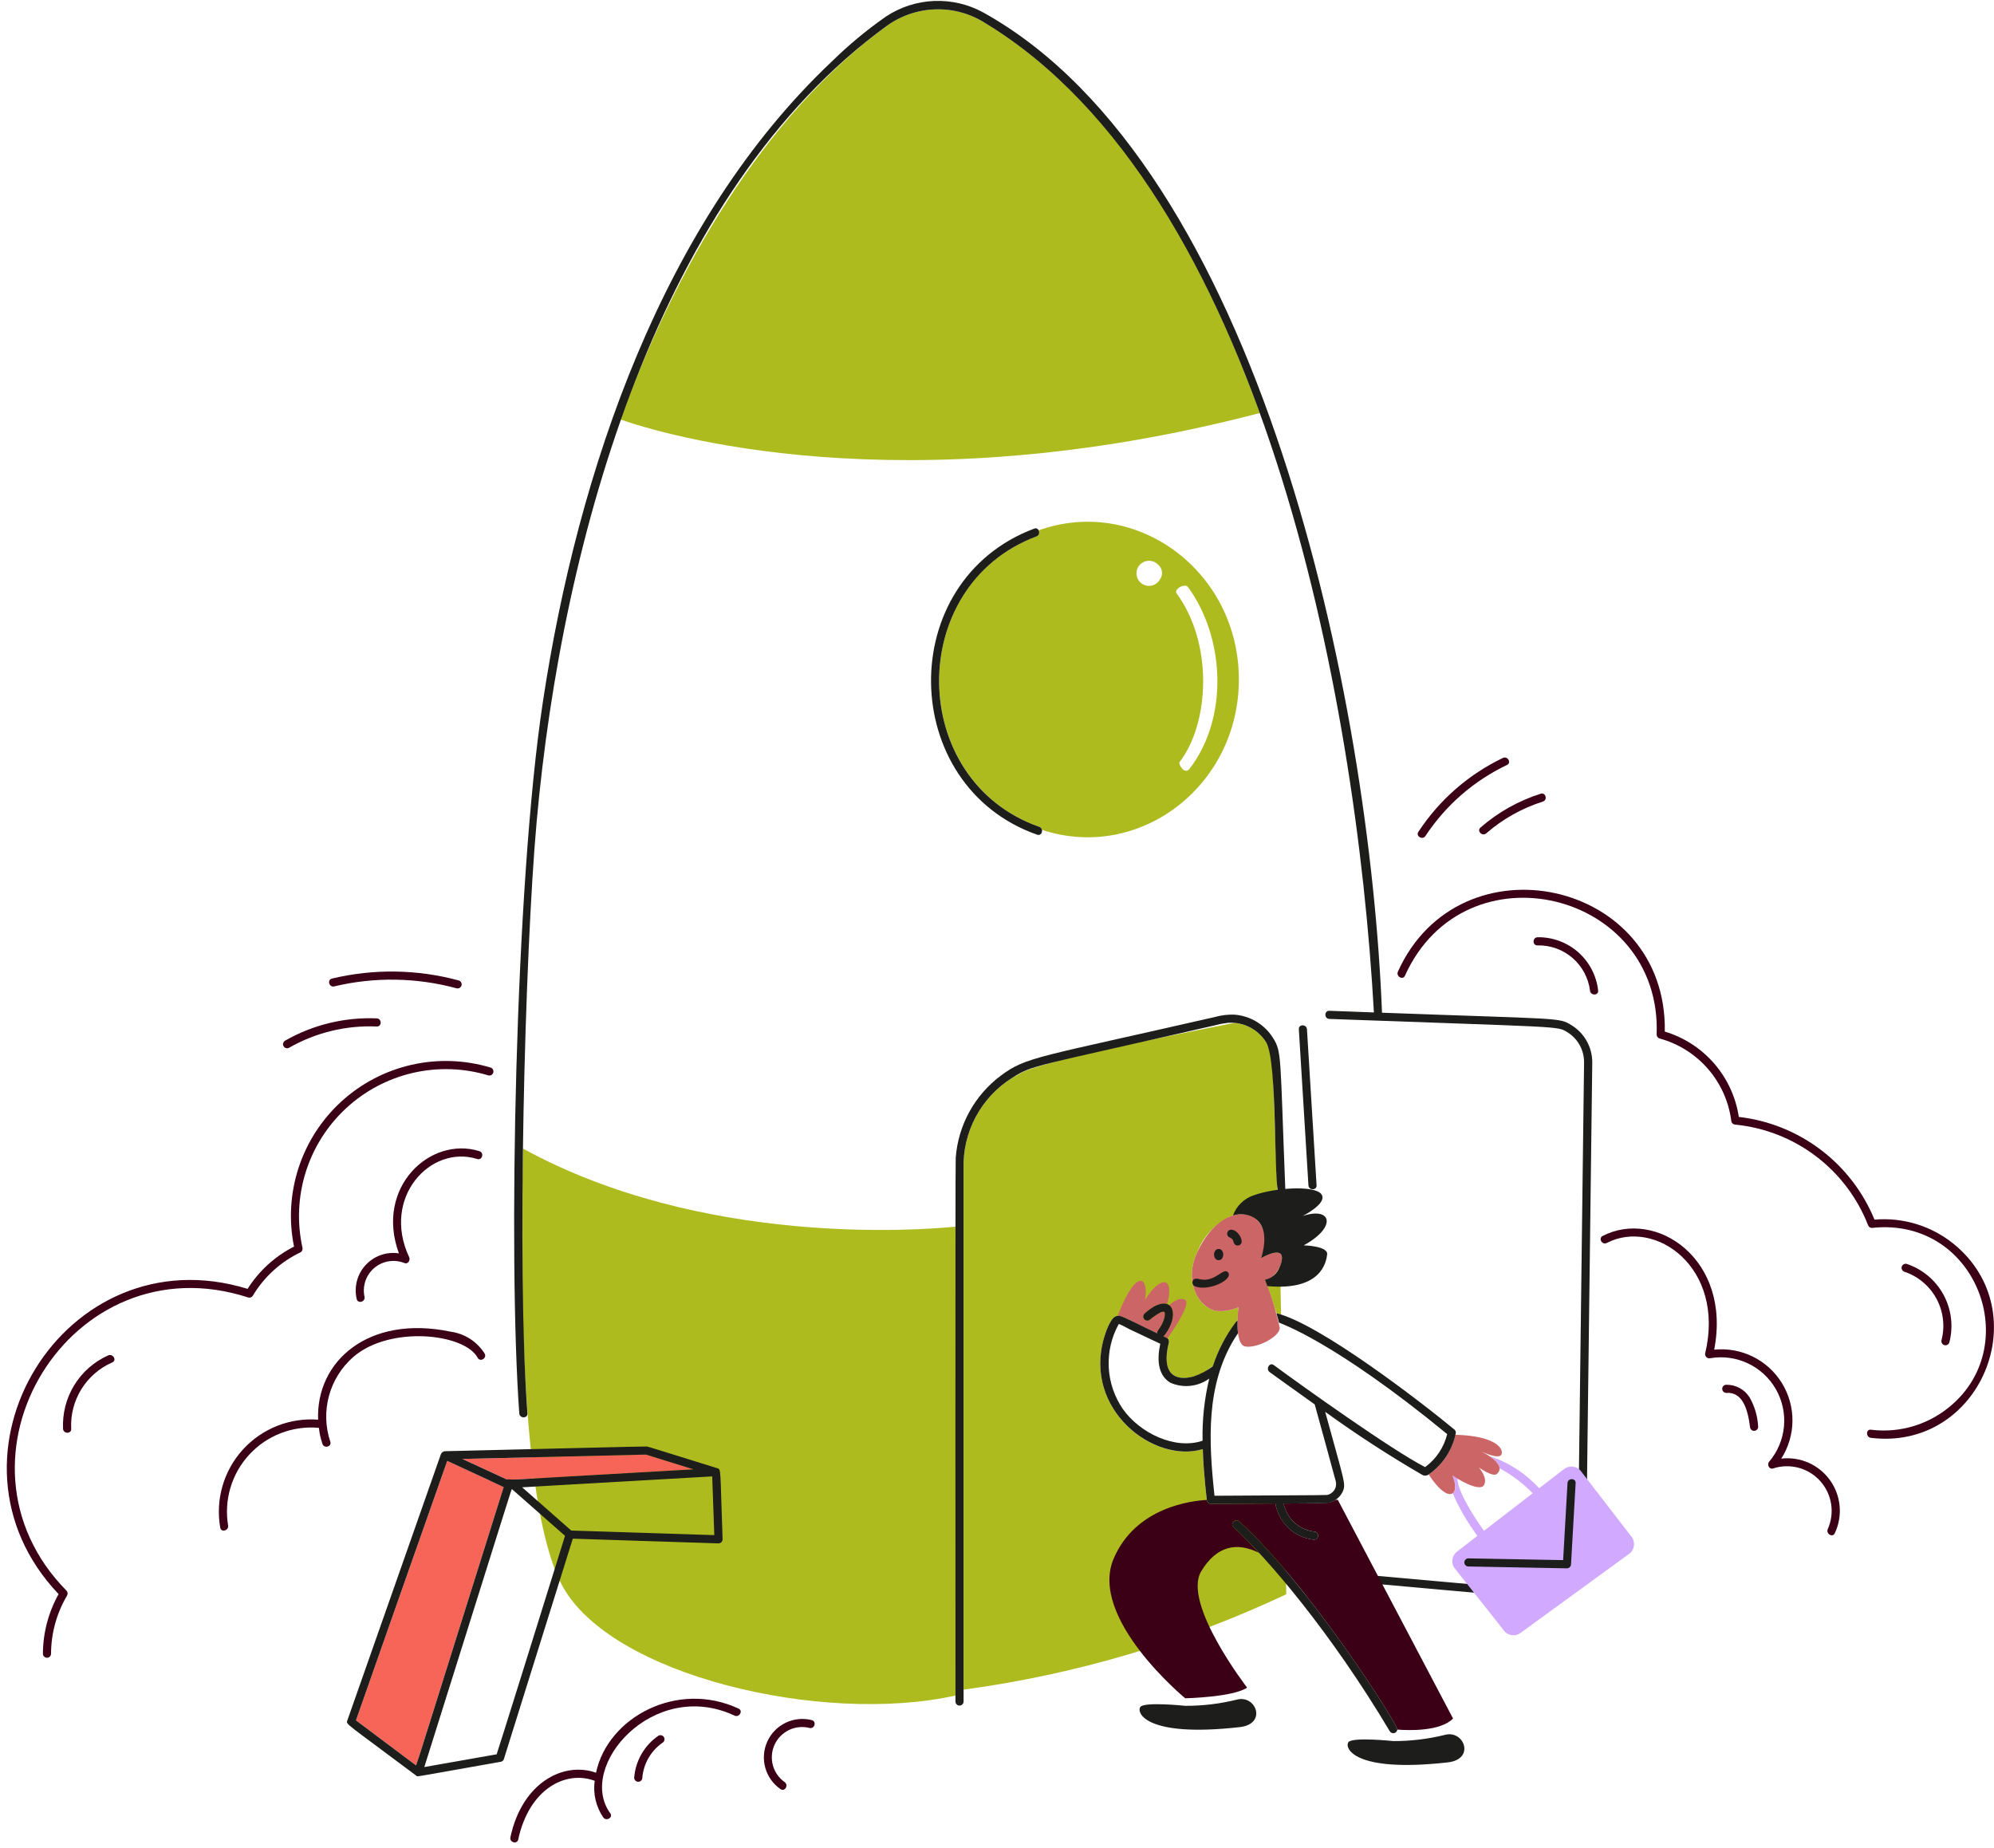
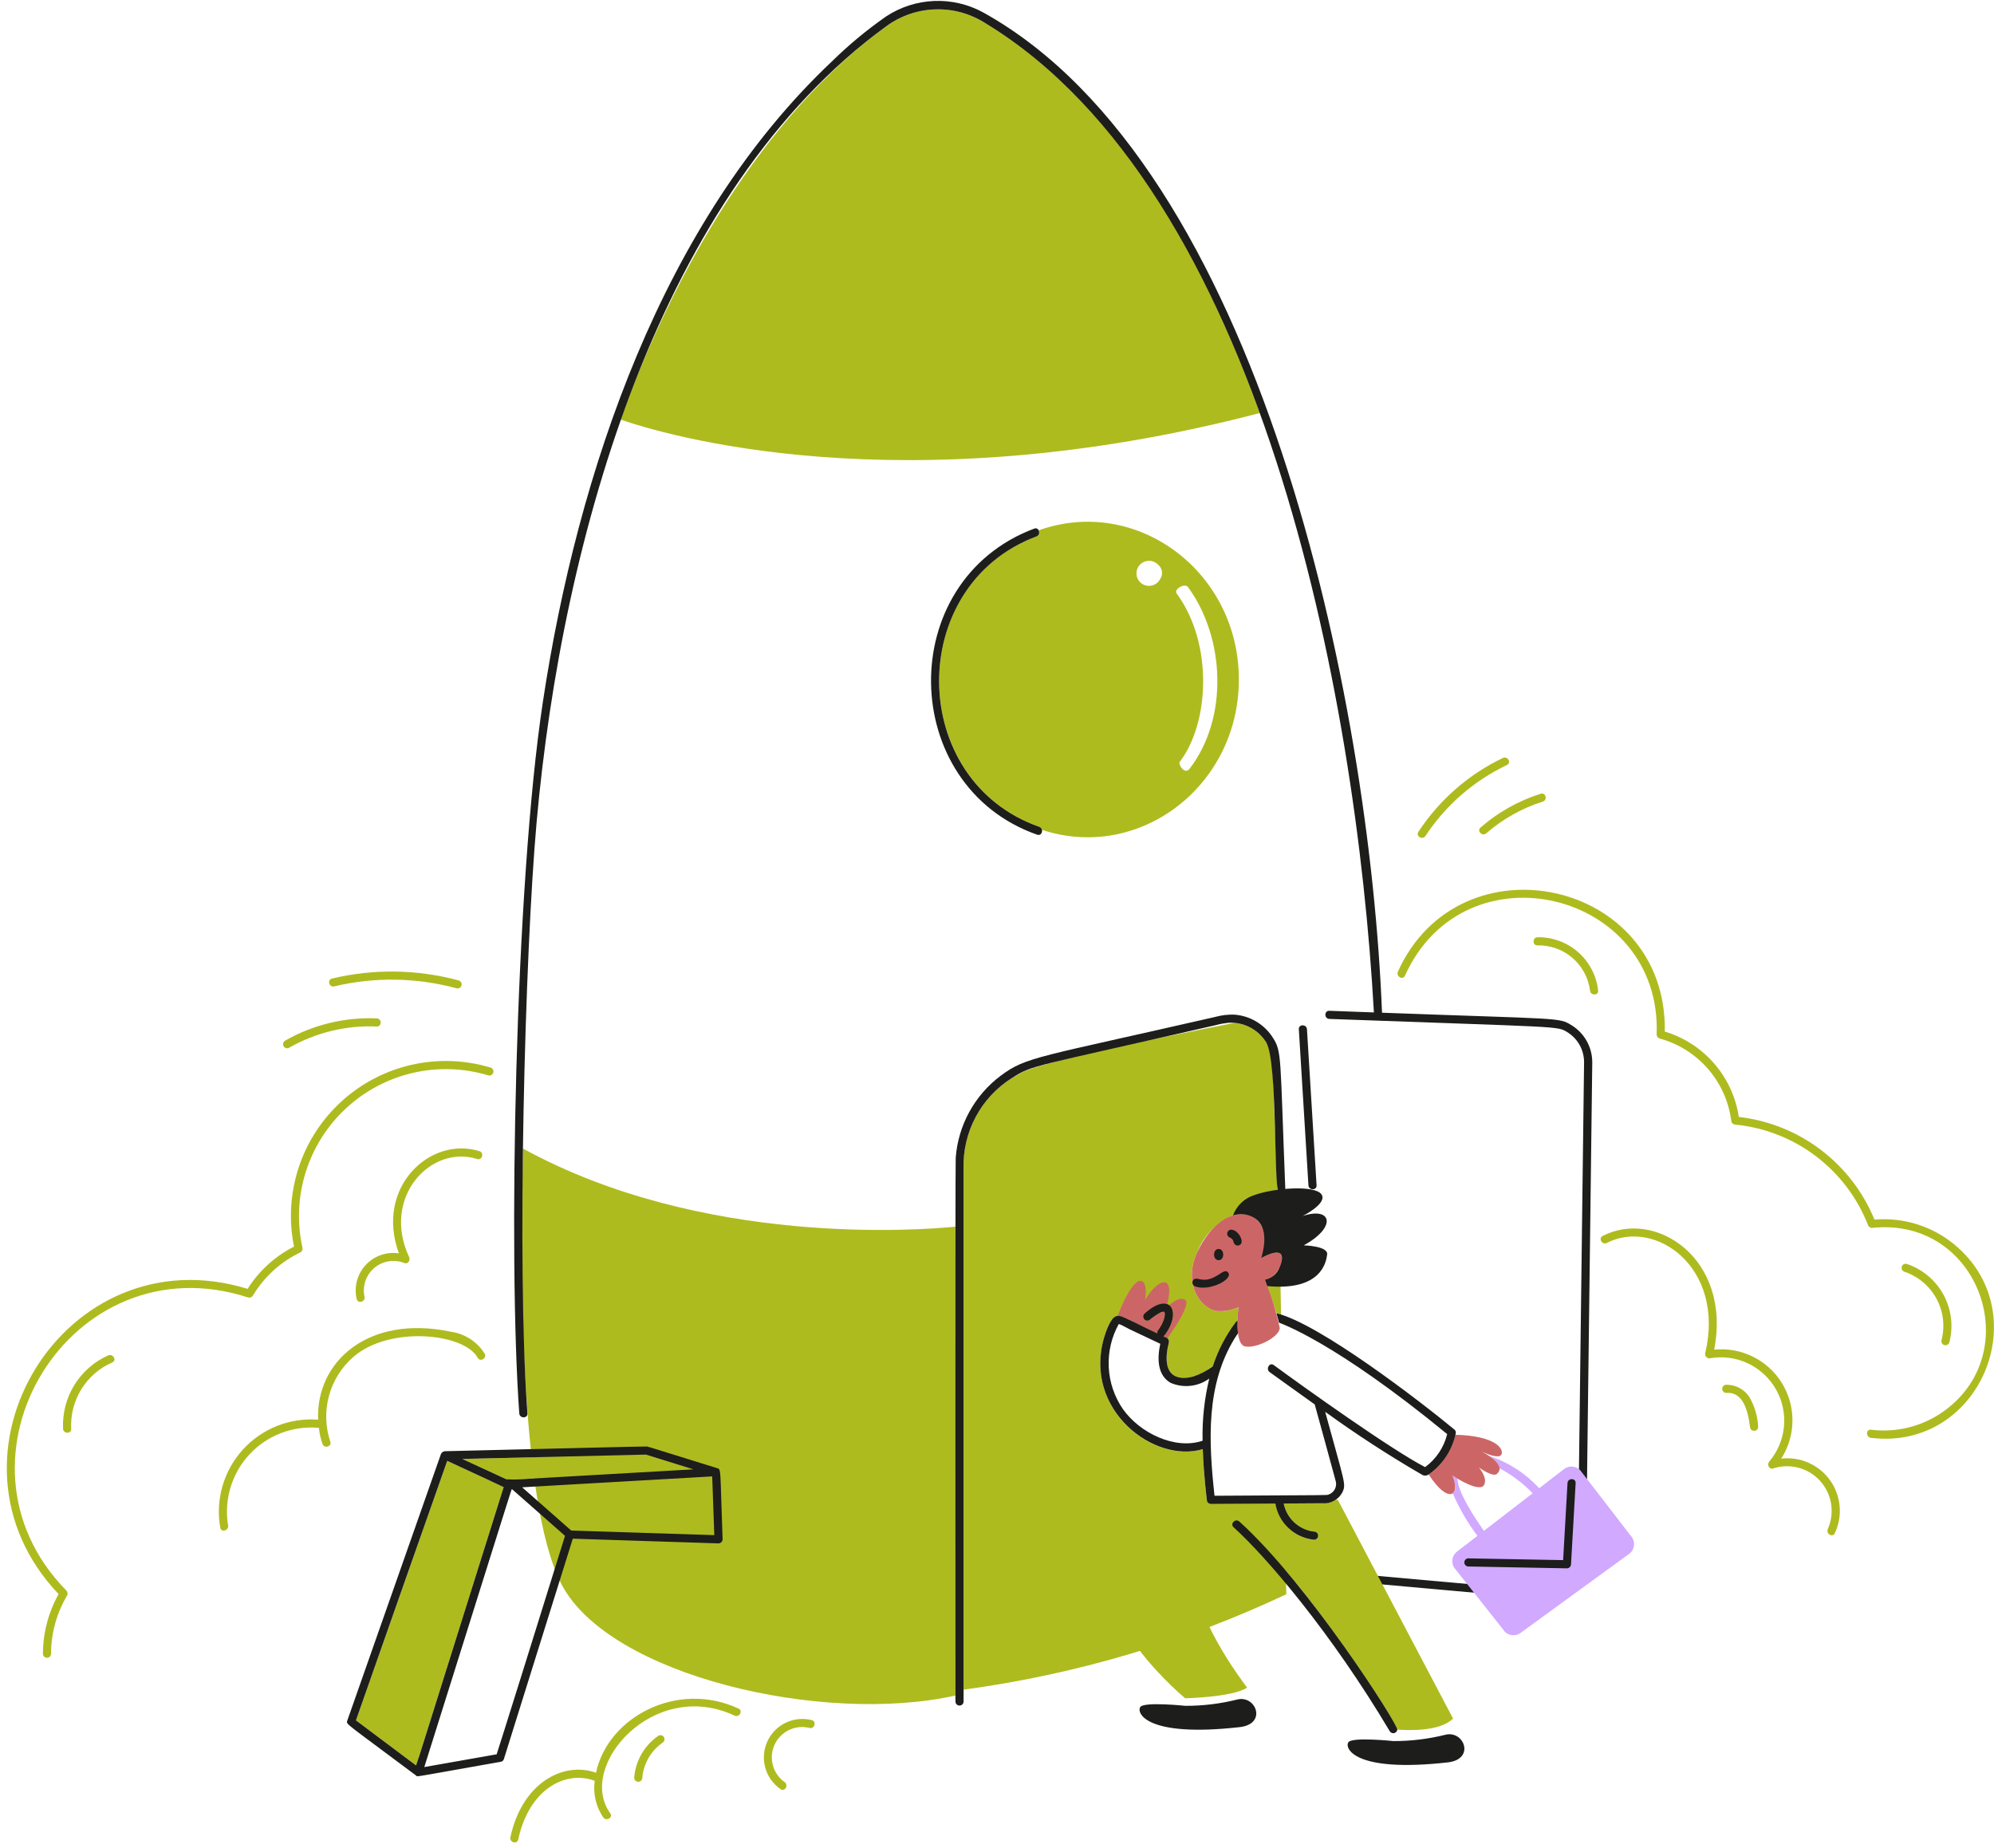
<svg xmlns="http://www.w3.org/2000/svg" width="259" height="240" viewBox="0 0 259 240" fill="none">
  <path d="M166.862 195.768C166.852 195.207 166.896 195.289 166.727 195.289C166.763 195.451 166.808 195.611 166.862 195.768Z" fill="#aebb1e" />
  <path d="M151.636 173.839C151.717 173.904 151.778 173.99 151.811 174.088C151.845 174.186 151.849 174.292 151.825 174.393C151.48 175.739 151.123 177.842 152.561 178.698C153.818 179.449 156.158 178.634 157.267 177.605C157.342 177.536 157.437 177.491 157.538 177.477C158.214 175.306 159.303 173.286 160.745 171.527C160.769 170.577 160.87 169.797 160.87 169.797C159.943 170.214 158.924 170.382 157.913 170.285C155.483 169.671 153.801 166.299 155.511 162.652C155.92 161.583 156.543 160.608 157.342 159.788C158.141 158.968 159.098 158.319 160.157 157.881C160.61 157.73 161.092 157.679 161.567 157.732C162.043 157.785 162.501 157.94 162.911 158.187C165.209 159.59 163.804 163.418 163.804 163.418C165.145 162.686 165.899 162.571 166.249 162.813L166.104 154.983C166.041 154.938 165.99 154.879 165.954 154.811C165.918 154.742 165.899 154.666 165.899 154.589C165.233 137.413 165.44 137.003 164.477 135.414C164.034 134.693 163.427 134.086 162.705 133.643C161.984 133.2 161.168 132.933 160.324 132.865C160.174 132.898 136.549 137.446 132.779 139.282L131.461 140.02C129.467 141.266 127.835 143.015 126.729 145.092C125.624 147.168 125.084 149.499 125.164 151.85V219.473C139.686 217.51 153.822 213.331 167.077 207.082L166.908 197.991C166.265 197.216 165.834 196.289 165.655 195.298L157.276 195.348C156.763 195.348 156.717 194.684 156.748 194.82C156.506 192.629 156.302 190.433 156.229 188.231C149.846 190.158 140.671 183.101 143.413 173.751C143.623 173.035 144.169 171.377 144.845 171.034C145.544 170.669 146.127 171.18 151.636 173.839Z" fill="#aebb1e" />
  <path d="M164.305 166.224C166.226 171.36 165.399 170.413 166.395 170.753L166.277 164.416C166.136 164.864 165.88 165.267 165.533 165.585C165.187 165.902 164.763 166.122 164.305 166.224Z" fill="#aebb1e" />
  <path d="M166.247 162.812C165.89 162.57 165.136 162.685 163.802 163.417C166.119 157.102 159.132 154.918 155.508 162.651C153.801 166.296 155.478 169.67 157.911 170.284C158.922 170.382 159.941 170.214 160.867 169.796C160.867 169.796 160.767 170.577 160.742 171.526C160.717 172.549 160.742 174.73 161.761 174.901C163.292 175.157 166.226 173.625 166.226 172.476C165.763 170.344 165.123 168.254 164.313 166.228C165.915 166.063 167.034 163.343 166.247 162.812Z" fill="#CC6666" />
  <path d="M128.043 3.042C126.112 1.792 123.847 1.156 121.548 1.217C119.248 1.278 117.021 2.034 115.159 3.386C99.067 15.088 87.423 35.477 80.617 54.498C85.763 56.293 116.889 65.881 163.632 53.649C156.575 34.113 145.626 13.749 128.043 3.042Z" fill="#aebb1e " />
  <path d="M67.921 149.186C67.672 161.609 67.173 194.835 72.966 205.842C79.177 217.644 106.83 224.082 124.103 220.238V159.333C119.562 159.79 91.277 161.994 67.921 149.186Z" fill="#aebb1e " />
  <path d="M134.913 68.885C134.951 68.955 134.974 69.032 134.98 69.111C134.986 69.191 134.975 69.271 134.948 69.345C134.921 69.42 134.878 69.488 134.822 69.545C134.766 69.602 134.699 69.647 134.625 69.675C117.522 76.069 117.9 101.411 134.996 107.399C135.083 107.427 135.16 107.479 135.22 107.547C135.28 107.616 135.32 107.7 135.336 107.79C148.013 111.966 160.916 102.086 160.916 88.264C160.916 74.218 147.637 64.353 134.913 68.885ZM150.687 75.227C150.528 75.531 150.276 75.777 149.969 75.93C149.662 76.083 149.314 76.135 148.975 76.079C148.637 76.022 148.325 75.86 148.084 75.616C147.842 75.372 147.685 75.058 147.633 74.718C147.58 74.379 147.637 74.032 147.794 73.727C147.95 73.421 148.2 73.173 148.506 73.018C148.812 72.862 149.159 72.808 149.498 72.861C149.837 72.915 150.15 73.074 150.394 73.317C150.679 73.536 150.868 73.857 150.923 74.213C150.978 74.569 150.893 74.932 150.687 75.227ZM154.511 99.86C153.859 100.706 153.017 99.233 153.217 98.982C157.084 93.968 157.64 83.635 152.83 77.078C152.423 76.528 153.904 75.707 154.304 76.25C159.08 82.765 159.633 93.203 154.511 99.86Z" fill="#aebb1e" />
-   <path d="M253.768 161.582C250.877 159.234 247.187 158.1 243.476 158.421C242.002 154.823 239.589 151.687 236.489 149.341C233.389 146.994 229.717 145.523 225.854 145.08C225.466 142.511 224.356 140.106 222.654 138.143C220.952 136.181 218.728 134.742 216.24 133.994C216.572 114.189 189.566 108.477 181.574 126.207C181.302 126.822 182.207 127.36 182.486 126.74C190.251 109.509 215.895 115.73 215.182 134.384C215.183 134.499 215.221 134.611 215.291 134.703C215.361 134.795 215.459 134.861 215.569 134.893C217.997 135.556 220.174 136.922 221.829 138.818C223.483 140.714 224.541 143.056 224.87 145.551C224.875 145.69 224.933 145.821 225.031 145.919C225.129 146.017 225.261 146.074 225.399 146.08C229.193 146.453 232.81 147.867 235.85 150.167C238.891 152.466 241.237 155.561 242.629 159.109C242.662 159.22 242.729 159.317 242.821 159.387C242.913 159.457 243.025 159.495 243.14 159.498C257.067 157.968 263.397 175.815 252.231 183.48C249.534 185.322 246.256 186.115 243.015 185.709C242.336 185.626 242.348 186.683 243.015 186.764C257.204 188.49 264.704 170.487 253.768 161.582Z" fill="#3B0016" />
-   <path d="M231.367 189.464C232.302 188.002 232.807 186.306 232.822 184.571C232.837 182.836 232.363 181.131 231.453 179.654C230.544 178.176 229.235 176.985 227.679 176.217C226.123 175.449 224.382 175.135 222.656 175.312C224.943 163.489 215.06 156.99 208.172 160.538C207.567 160.849 208.102 161.76 208.705 161.45C214.993 158.21 224.131 164.615 221.491 175.77C221.47 175.859 221.473 175.953 221.498 176.041C221.524 176.129 221.571 176.209 221.636 176.274C221.7 176.339 221.781 176.387 221.869 176.412C221.957 176.438 222.05 176.441 222.14 176.42C223.804 176.136 225.516 176.371 227.042 177.093C228.569 177.815 229.836 178.989 230.673 180.456C231.509 181.922 231.875 183.611 231.719 185.292C231.563 186.974 230.894 188.567 229.802 189.855C229.48 190.229 229.778 190.907 230.315 190.737C231.382 190.39 232.527 190.36 233.611 190.649C234.695 190.939 235.671 191.537 236.422 192.371C237.173 193.205 237.666 194.238 237.842 195.346C238.017 196.454 237.868 197.589 237.411 198.614C237.14 199.23 238.044 199.769 238.323 199.149C238.842 198.049 239.058 196.83 238.947 195.619C238.837 194.408 238.404 193.248 237.695 192.26C236.985 191.272 236.024 190.491 234.911 190C233.799 189.508 232.575 189.323 231.367 189.464Z" fill="#3B0016" />
-   <path d="M224.226 179.87C224.086 179.87 223.952 179.926 223.853 180.025C223.754 180.124 223.698 180.259 223.698 180.399C223.698 180.539 223.754 180.673 223.853 180.772C223.952 180.871 224.086 180.927 224.226 180.927C226.399 180.753 227.039 183.206 227.309 185.353C227.316 185.489 227.375 185.617 227.473 185.71C227.572 185.804 227.702 185.856 227.838 185.856C227.974 185.856 228.105 185.804 228.203 185.71C228.302 185.617 228.36 185.489 228.367 185.353C228.309 184.006 227.929 182.693 227.26 181.522C226.941 181.007 226.494 180.584 225.962 180.295C225.43 180.005 224.832 179.859 224.226 179.87ZM253.204 174.352C253.741 172.266 253.466 170.054 252.434 168.163C251.402 166.272 249.691 164.844 247.645 164.167C247.512 164.136 247.373 164.158 247.255 164.228C247.138 164.298 247.052 164.41 247.016 164.541C246.979 164.673 246.995 164.814 247.06 164.934C247.124 165.054 247.233 165.145 247.363 165.187C249.141 165.784 250.627 167.032 251.521 168.68C252.416 170.328 252.653 172.254 252.185 174.07C252.148 174.205 252.166 174.349 252.235 174.471C252.304 174.593 252.418 174.683 252.553 174.721C252.689 174.758 252.833 174.74 252.955 174.671C253.077 174.602 253.167 174.488 253.204 174.352ZM199.705 121.741C199.026 121.774 199.026 122.828 199.705 122.798C201.367 122.76 202.984 123.339 204.244 124.423C205.504 125.507 206.318 127.02 206.528 128.669C206.589 129.34 207.645 129.348 207.583 128.669C207.369 126.74 206.443 124.961 204.986 123.679C203.528 122.398 201.645 121.707 199.705 121.741ZM185.15 108.587C187.774 104.604 191.437 101.414 195.743 99.363C196.357 99.071 195.822 98.159 195.211 98.451C190.744 100.591 186.947 103.911 184.231 108.053C183.859 108.624 184.778 109.153 185.15 108.587ZM193.049 108.243C195.192 106.38 197.695 104.975 200.403 104.117C201.049 103.914 200.774 102.895 200.123 103.099C197.242 104.011 194.58 105.507 192.302 107.492C191.788 107.943 192.537 108.689 193.049 108.243ZM63.737 138.675C60.406 137.667 56.87 137.54 53.475 138.307C50.08 139.074 46.942 140.709 44.368 143.052C41.794 145.394 39.871 148.364 38.788 151.672C37.705 154.98 37.499 158.512 38.19 161.923C35.723 163.179 33.64 165.075 32.16 167.414C8.366 160.088 -9.368 189.214 7.611 207.061C6.289 209.428 5.588 212.091 5.574 214.802C5.574 214.942 5.629 215.076 5.728 215.175C5.828 215.275 5.962 215.33 6.102 215.33C6.242 215.33 6.377 215.275 6.476 215.175C6.575 215.076 6.63 214.942 6.63 214.802C6.64 212.144 7.359 209.536 8.712 207.248C8.769 207.147 8.791 207.03 8.776 206.915C8.761 206.8 8.71 206.692 8.629 206.608C-8.174 189.516 9.173 161.02 32.249 168.537C32.362 168.567 32.481 168.559 32.588 168.515C32.696 168.471 32.786 168.394 32.846 168.294C34.309 165.846 36.466 163.887 39.042 162.663C39.141 162.603 39.218 162.512 39.262 162.405C39.306 162.298 39.314 162.179 39.286 162.067C38.568 158.815 38.714 155.432 39.708 152.254C40.703 149.076 42.512 146.214 44.955 143.952C47.399 141.689 50.392 140.106 53.637 139.358C56.882 138.611 60.266 138.726 63.453 139.691C63.584 139.72 63.722 139.697 63.837 139.627C63.953 139.558 64.037 139.447 64.074 139.317C64.11 139.187 64.095 139.049 64.033 138.929C63.97 138.81 63.864 138.719 63.737 138.675ZM58.551 172.979C47.812 170.73 41.021 176.869 41.321 184.405C39.5 184.266 37.672 184.546 35.975 185.222C34.278 185.898 32.759 186.953 31.532 188.306C30.305 189.659 29.404 191.275 28.898 193.029C28.391 194.784 28.292 196.631 28.608 198.43C28.72 199.098 29.738 198.816 29.627 198.149C29.354 196.502 29.461 194.815 29.941 193.216C30.42 191.617 31.259 190.149 32.394 188.925C33.529 187.7 34.928 186.752 36.486 186.152C38.044 185.552 39.718 185.317 41.381 185.464C41.517 185.448 41.335 185.902 41.885 187.55C42.098 188.193 43.12 187.917 42.904 187.269C42.258 185.341 42.198 183.264 42.732 181.302C43.267 179.34 44.371 177.58 45.905 176.246C50.646 172.152 60.336 173.186 62.043 176.364C62.365 176.963 63.278 176.43 62.956 175.831C62.475 175.063 61.831 174.409 61.071 173.916C60.309 173.423 59.45 173.104 58.551 172.979Z" fill="#3B0016" />
-   <path d="M14.056 176.053C12.231 176.867 10.695 178.214 9.649 179.917C8.602 181.619 8.095 183.597 8.191 185.593C8.235 186.272 9.29 186.272 9.248 185.593C9.154 183.782 9.615 181.986 10.57 180.444C11.524 178.903 12.927 177.689 14.589 176.965C15.213 176.7 14.675 175.789 14.056 176.053ZM46.327 168.723C46.462 169.388 47.484 169.107 47.345 168.442C47.197 167.758 47.239 167.048 47.465 166.386C47.691 165.724 48.093 165.137 48.628 164.687C49.163 164.236 49.811 163.941 50.502 163.832C51.193 163.722 51.9 163.803 52.548 164.066C53.022 164.243 53.319 163.659 53.144 163.291C49.526 155.574 55.898 148.634 61.991 150.546C62.64 150.751 62.92 149.731 62.272 149.528C55.889 147.525 48.671 154.217 51.815 162.803C51.028 162.683 50.223 162.758 49.471 163.02C48.72 163.283 48.044 163.725 47.502 164.309C46.961 164.893 46.571 165.601 46.366 166.37C46.161 167.139 46.148 167.947 46.327 168.723ZM43.407 128.124C48.645 126.878 54.111 126.964 59.307 128.373C59.441 128.406 59.583 128.386 59.702 128.316C59.821 128.246 59.908 128.133 59.944 128C59.981 127.867 59.964 127.725 59.897 127.604C59.83 127.484 59.719 127.394 59.587 127.354C54.207 125.898 48.547 125.813 43.126 127.106C42.464 127.263 42.745 128.282 43.407 128.124ZM37.561 136.088C41.017 134.116 44.96 133.162 48.935 133.335C49.614 133.365 49.614 132.309 48.935 132.279C44.773 132.105 40.646 133.109 37.028 135.175C36.907 135.246 36.819 135.362 36.783 135.498C36.748 135.633 36.767 135.778 36.838 135.899C36.909 136.02 37.025 136.108 37.161 136.143C37.296 136.179 37.44 136.159 37.561 136.088ZM95.939 221.938C87.997 218.225 78.941 223.037 77.419 230.265C73.224 228.763 67.821 231.52 66.295 238.652C66.159 239.315 67.171 239.603 67.313 238.934C68.723 232.35 73.501 229.9 77.246 231.315C77.013 232.982 77.409 234.676 78.356 236.068C78.751 236.611 79.668 236.087 79.268 235.536C74.853 229.451 84.862 217.909 95.407 222.844C96.019 223.136 96.555 222.226 95.939 221.938ZM105.435 223.43C104.298 223.144 103.098 223.267 102.043 223.776C100.988 224.286 100.145 225.15 99.662 226.218C99.18 227.285 99.088 228.489 99.402 229.617C99.716 230.746 100.417 231.729 101.382 232.393C101.939 232.786 102.469 231.872 101.915 231.48C101.164 230.949 100.623 230.172 100.385 229.284C100.147 228.396 100.227 227.452 100.612 226.617C100.997 225.782 101.662 225.108 102.491 224.711C103.321 224.315 104.263 224.221 105.155 224.447C105.815 224.61 106.096 223.591 105.435 223.43Z" fill="#3B0016" />
-   <path d="M85.52 225.458C84.622 226.074 83.874 226.884 83.329 227.828C82.785 228.771 82.459 229.825 82.375 230.911C82.375 231.051 82.431 231.185 82.53 231.284C82.629 231.383 82.763 231.439 82.903 231.439C83.043 231.439 83.178 231.383 83.277 231.284C83.376 231.185 83.432 231.051 83.432 230.911C83.508 230.008 83.782 229.132 84.235 228.347C84.688 227.562 85.309 226.887 86.053 226.369C86.171 226.296 86.256 226.18 86.292 226.046C86.327 225.912 86.31 225.769 86.243 225.647C86.171 225.527 86.056 225.439 85.92 225.404C85.785 225.369 85.641 225.388 85.52 225.458Z" fill="#3B0016" />
-   <path d="M83.904 188.936L60.061 189.503L65.796 192.15C66.702 192.24 63.932 192.343 90.082 190.853L83.904 188.936ZM58.088 189.753C57.137 192.435 46.283 223.324 46.234 223.46L54.041 229.313C54.648 227.531 52.105 235.504 65.424 193.147C65.337 193.113 66.124 193.461 58.088 189.753Z" fill="#F76559" />
+   <path d="M253.768 161.582C250.877 159.234 247.187 158.1 243.476 158.421C242.002 154.823 239.589 151.687 236.489 149.341C233.389 146.994 229.717 145.523 225.854 145.08C225.466 142.511 224.356 140.106 222.654 138.143C220.952 136.181 218.728 134.742 216.24 133.994C216.572 114.189 189.566 108.477 181.574 126.207C181.302 126.822 182.207 127.36 182.486 126.74C190.251 109.509 215.895 115.73 215.182 134.384C215.183 134.499 215.221 134.611 215.291 134.703C215.361 134.795 215.459 134.861 215.569 134.893C217.997 135.556 220.174 136.922 221.829 138.818C223.483 140.714 224.541 143.056 224.87 145.551C224.875 145.69 224.933 145.821 225.031 145.919C225.129 146.017 225.261 146.074 225.399 146.08C229.193 146.453 232.81 147.867 235.85 150.167C238.891 152.466 241.237 155.561 242.629 159.109C242.662 159.22 242.729 159.317 242.821 159.387C242.913 159.457 243.025 159.495 243.14 159.498C257.067 157.968 263.397 175.815 252.231 183.48C249.534 185.322 246.256 186.115 243.015 185.709C242.336 185.626 242.348 186.683 243.015 186.764C257.204 188.49 264.704 170.487 253.768 161.582Z" fill="#aebb1e" />
+   <path d="M231.367 189.464C232.302 188.002 232.807 186.306 232.822 184.571C232.837 182.836 232.363 181.131 231.453 179.654C230.544 178.176 229.235 176.985 227.679 176.217C226.123 175.449 224.382 175.135 222.656 175.312C224.943 163.489 215.06 156.99 208.172 160.538C207.567 160.849 208.102 161.76 208.705 161.45C214.993 158.21 224.131 164.615 221.491 175.77C221.47 175.859 221.473 175.953 221.498 176.041C221.524 176.129 221.571 176.209 221.636 176.274C221.7 176.339 221.781 176.387 221.869 176.412C221.957 176.438 222.05 176.441 222.14 176.42C223.804 176.136 225.516 176.371 227.042 177.093C228.569 177.815 229.836 178.989 230.673 180.456C231.509 181.922 231.875 183.611 231.719 185.292C231.563 186.974 230.894 188.567 229.802 189.855C229.48 190.229 229.778 190.907 230.315 190.737C231.382 190.39 232.527 190.36 233.611 190.649C234.695 190.939 235.671 191.537 236.422 192.371C237.173 193.205 237.666 194.238 237.842 195.346C238.017 196.454 237.868 197.589 237.411 198.614C237.14 199.23 238.044 199.769 238.323 199.149C238.842 198.049 239.058 196.83 238.947 195.619C238.837 194.408 238.404 193.248 237.695 192.26C236.985 191.272 236.024 190.491 234.911 190C233.799 189.508 232.575 189.323 231.367 189.464Z" fill="#aebb1e" />
+   <path d="M224.226 179.87C224.086 179.87 223.952 179.926 223.853 180.025C223.754 180.124 223.698 180.259 223.698 180.399C223.698 180.539 223.754 180.673 223.853 180.772C223.952 180.871 224.086 180.927 224.226 180.927C226.399 180.753 227.039 183.206 227.309 185.353C227.316 185.489 227.375 185.617 227.473 185.71C227.572 185.804 227.702 185.856 227.838 185.856C227.974 185.856 228.105 185.804 228.203 185.71C228.302 185.617 228.36 185.489 228.367 185.353C228.309 184.006 227.929 182.693 227.26 181.522C226.941 181.007 226.494 180.584 225.962 180.295C225.43 180.005 224.832 179.859 224.226 179.87ZM253.204 174.352C253.741 172.266 253.466 170.054 252.434 168.163C251.402 166.272 249.691 164.844 247.645 164.167C247.512 164.136 247.373 164.158 247.255 164.228C247.138 164.298 247.052 164.41 247.016 164.541C246.979 164.673 246.995 164.814 247.06 164.934C247.124 165.054 247.233 165.145 247.363 165.187C249.141 165.784 250.627 167.032 251.521 168.68C252.416 170.328 252.653 172.254 252.185 174.07C252.148 174.205 252.166 174.349 252.235 174.471C252.304 174.593 252.418 174.683 252.553 174.721C252.689 174.758 252.833 174.74 252.955 174.671C253.077 174.602 253.167 174.488 253.204 174.352ZM199.705 121.741C199.026 121.774 199.026 122.828 199.705 122.798C201.367 122.76 202.984 123.339 204.244 124.423C205.504 125.507 206.318 127.02 206.528 128.669C206.589 129.34 207.645 129.348 207.583 128.669C207.369 126.74 206.443 124.961 204.986 123.679C203.528 122.398 201.645 121.707 199.705 121.741ZM185.15 108.587C187.774 104.604 191.437 101.414 195.743 99.363C196.357 99.071 195.822 98.159 195.211 98.451C190.744 100.591 186.947 103.911 184.231 108.053C183.859 108.624 184.778 109.153 185.15 108.587ZM193.049 108.243C195.192 106.38 197.695 104.975 200.403 104.117C201.049 103.914 200.774 102.895 200.123 103.099C197.242 104.011 194.58 105.507 192.302 107.492C191.788 107.943 192.537 108.689 193.049 108.243ZM63.737 138.675C60.406 137.667 56.87 137.54 53.475 138.307C50.08 139.074 46.942 140.709 44.368 143.052C41.794 145.394 39.871 148.364 38.788 151.672C37.705 154.98 37.499 158.512 38.19 161.923C35.723 163.179 33.64 165.075 32.16 167.414C8.366 160.088 -9.368 189.214 7.611 207.061C6.289 209.428 5.588 212.091 5.574 214.802C5.574 214.942 5.629 215.076 5.728 215.175C5.828 215.275 5.962 215.33 6.102 215.33C6.242 215.33 6.377 215.275 6.476 215.175C6.575 215.076 6.63 214.942 6.63 214.802C6.64 212.144 7.359 209.536 8.712 207.248C8.769 207.147 8.791 207.03 8.776 206.915C8.761 206.8 8.71 206.692 8.629 206.608C-8.174 189.516 9.173 161.02 32.249 168.537C32.362 168.567 32.481 168.559 32.588 168.515C32.696 168.471 32.786 168.394 32.846 168.294C34.309 165.846 36.466 163.887 39.042 162.663C39.141 162.603 39.218 162.512 39.262 162.405C39.306 162.298 39.314 162.179 39.286 162.067C38.568 158.815 38.714 155.432 39.708 152.254C40.703 149.076 42.512 146.214 44.955 143.952C47.399 141.689 50.392 140.106 53.637 139.358C56.882 138.611 60.266 138.726 63.453 139.691C63.584 139.72 63.722 139.697 63.837 139.627C63.953 139.558 64.037 139.447 64.074 139.317C64.11 139.187 64.095 139.049 64.033 138.929C63.97 138.81 63.864 138.719 63.737 138.675ZM58.551 172.979C47.812 170.73 41.021 176.869 41.321 184.405C39.5 184.266 37.672 184.546 35.975 185.222C34.278 185.898 32.759 186.953 31.532 188.306C30.305 189.659 29.404 191.275 28.898 193.029C28.391 194.784 28.292 196.631 28.608 198.43C28.72 199.098 29.738 198.816 29.627 198.149C29.354 196.502 29.461 194.815 29.941 193.216C30.42 191.617 31.259 190.149 32.394 188.925C33.529 187.7 34.928 186.752 36.486 186.152C38.044 185.552 39.718 185.317 41.381 185.464C41.517 185.448 41.335 185.902 41.885 187.55C42.098 188.193 43.12 187.917 42.904 187.269C42.258 185.341 42.198 183.264 42.732 181.302C43.267 179.34 44.371 177.58 45.905 176.246C50.646 172.152 60.336 173.186 62.043 176.364C62.365 176.963 63.278 176.43 62.956 175.831C62.475 175.063 61.831 174.409 61.071 173.916C60.309 173.423 59.45 173.104 58.551 172.979Z" fill="#aebb1e" />
+   <path d="M14.056 176.053C12.231 176.867 10.695 178.214 9.649 179.917C8.602 181.619 8.095 183.597 8.191 185.593C8.235 186.272 9.29 186.272 9.248 185.593C9.154 183.782 9.615 181.986 10.57 180.444C11.524 178.903 12.927 177.689 14.589 176.965C15.213 176.7 14.675 175.789 14.056 176.053ZM46.327 168.723C46.462 169.388 47.484 169.107 47.345 168.442C47.197 167.758 47.239 167.048 47.465 166.386C47.691 165.724 48.093 165.137 48.628 164.687C49.163 164.236 49.811 163.941 50.502 163.832C51.193 163.722 51.9 163.803 52.548 164.066C53.022 164.243 53.319 163.659 53.144 163.291C49.526 155.574 55.898 148.634 61.991 150.546C62.64 150.751 62.92 149.731 62.272 149.528C55.889 147.525 48.671 154.217 51.815 162.803C51.028 162.683 50.223 162.758 49.471 163.02C48.72 163.283 48.044 163.725 47.502 164.309C46.961 164.893 46.571 165.601 46.366 166.37C46.161 167.139 46.148 167.947 46.327 168.723ZM43.407 128.124C48.645 126.878 54.111 126.964 59.307 128.373C59.441 128.406 59.583 128.386 59.702 128.316C59.821 128.246 59.908 128.133 59.944 128C59.981 127.867 59.964 127.725 59.897 127.604C59.83 127.484 59.719 127.394 59.587 127.354C54.207 125.898 48.547 125.813 43.126 127.106C42.464 127.263 42.745 128.282 43.407 128.124ZM37.561 136.088C41.017 134.116 44.96 133.162 48.935 133.335C49.614 133.365 49.614 132.309 48.935 132.279C44.773 132.105 40.646 133.109 37.028 135.175C36.907 135.246 36.819 135.362 36.783 135.498C36.748 135.633 36.767 135.778 36.838 135.899C36.909 136.02 37.025 136.108 37.161 136.143C37.296 136.179 37.44 136.159 37.561 136.088ZM95.939 221.938C87.997 218.225 78.941 223.037 77.419 230.265C73.224 228.763 67.821 231.52 66.295 238.652C66.159 239.315 67.171 239.603 67.313 238.934C68.723 232.35 73.501 229.9 77.246 231.315C77.013 232.982 77.409 234.676 78.356 236.068C78.751 236.611 79.668 236.087 79.268 235.536C74.853 229.451 84.862 217.909 95.407 222.844C96.019 223.136 96.555 222.226 95.939 221.938ZM105.435 223.43C104.298 223.144 103.098 223.267 102.043 223.776C100.988 224.286 100.145 225.15 99.662 226.218C99.18 227.285 99.088 228.489 99.402 229.617C99.716 230.746 100.417 231.729 101.382 232.393C101.939 232.786 102.469 231.872 101.915 231.48C101.164 230.949 100.623 230.172 100.385 229.284C100.147 228.396 100.227 227.452 100.612 226.617C100.997 225.782 101.662 225.108 102.491 224.711C103.321 224.315 104.263 224.221 105.155 224.447C105.815 224.61 106.096 223.591 105.435 223.43Z" fill="#aebb1e" />
+   <path d="M85.52 225.458C84.622 226.074 83.874 226.884 83.329 227.828C82.785 228.771 82.459 229.825 82.375 230.911C82.375 231.051 82.431 231.185 82.53 231.284C82.629 231.383 82.763 231.439 82.903 231.439C83.043 231.439 83.178 231.383 83.277 231.284C83.376 231.185 83.432 231.051 83.432 230.911C83.508 230.008 83.782 229.132 84.235 228.347C84.688 227.562 85.309 226.887 86.053 226.369C86.171 226.296 86.256 226.18 86.292 226.046C86.327 225.912 86.31 225.769 86.243 225.647C86.171 225.527 86.056 225.439 85.92 225.404C85.785 225.369 85.641 225.388 85.52 225.458Z" fill="#aebb1e" />
+   <path d="M83.904 188.936L60.061 189.503L65.796 192.15C66.702 192.24 63.932 192.343 90.082 190.853L83.904 188.936ZM58.088 189.753C57.137 192.435 46.283 223.324 46.234 223.46L54.041 229.313C54.648 227.531 52.105 235.504 65.424 193.147C65.337 193.113 66.124 193.461 58.088 189.753Z" fill="#aebb1e" />
  <path d="M204.134 133.173C202.438 132.13 202.848 132.408 179.508 131.543C177.928 90.963 163.732 21.619 127.704 1.613C125.753 0.548 123.548 0.034 121.327 0.126C119.106 0.218 116.951 0.913 115.095 2.136C112.583 3.888 110.223 5.847 108.039 7.994C86.075 28.723 75.038 61.228 70.508 91.21C66.884 115.208 65.99 163.352 67.449 183.592C67.498 184.271 68.554 184.271 68.505 183.592C67.106 164.455 68.166 123.864 69.703 106.766C73.026 69.78 85.635 24.854 115.153 3.386C117.015 2.034 119.243 1.277 121.543 1.216C123.844 1.154 126.108 1.791 128.04 3.042C163.698 24.755 176.149 89.972 178.455 131.508L172.664 131.293C171.985 131.269 171.985 132.325 172.664 132.35C202.935 133.459 202.216 133.254 203.554 134.056C204.233 134.468 204.794 135.05 205.18 135.745C205.565 136.44 205.763 137.224 205.754 138.019C205.754 138.347 204.951 202.043 204.95 202.12C204.942 202.775 204.794 203.42 204.514 204.012C204.234 204.603 203.83 205.128 203.329 205.549C202.828 205.97 202.243 206.278 201.612 206.452C200.981 206.626 200.32 206.662 199.674 206.557L177.652 204.579C176.973 204.517 176.973 205.575 177.652 205.635L199.789 207.625C200.566 207.713 201.353 207.637 202.099 207.402C202.845 207.167 203.534 206.779 204.12 206.261C204.707 205.744 205.178 205.109 205.505 204.398C205.831 203.687 206.004 202.916 206.013 202.134C206.013 201.998 206.817 138.138 206.819 138.001C206.821 137.034 206.576 136.082 206.106 135.237C205.636 134.392 204.957 133.681 204.134 133.173Z" fill="#1D1D1B" />
  <path d="M165.328 134.78C164.783 133.924 164.044 133.207 163.171 132.688C162.298 132.169 161.316 131.862 160.303 131.793C159.495 131.769 158.687 131.864 157.907 132.075C134.726 137.388 133.304 137.243 129.993 139.72C128.309 140.978 126.915 142.582 125.905 144.425C124.895 146.267 124.292 148.305 124.137 150.401C124.067 151.395 124.103 221.012 124.103 221.012C124.103 221.153 124.158 221.287 124.257 221.386C124.357 221.485 124.491 221.541 124.631 221.541C124.771 221.541 124.906 221.485 125.005 221.386C125.104 221.287 125.159 221.153 125.159 221.012V151.845C125.083 149.494 125.624 147.165 126.729 145.089C127.834 143.013 129.464 141.263 131.457 140.015C134.149 138.31 133.766 138.697 157.955 133.148C158.468 133.008 158.992 132.909 159.52 132.851C160.5 132.786 161.48 132.99 162.352 133.441C163.225 133.892 163.958 134.573 164.472 135.409C165.975 137.893 165.402 154.467 166.102 154.978C166.177 155.042 166.269 155.084 166.367 155.097C166.464 155.111 166.564 155.096 166.654 155.054C166.743 155.013 166.819 154.946 166.872 154.863C166.926 154.78 166.954 154.683 166.953 154.584C166.255 136.941 166.511 136.649 165.328 134.78ZM169.76 133.693C169.718 133.014 168.663 133.014 168.705 133.693L169.952 153.964C169.993 154.643 171.051 154.643 171.009 153.964C170.927 152.646 169.872 135.469 169.76 133.693Z" fill="#1D1D1B" />
  <path d="M211.803 199.469L205.264 190.982C204.992 190.7 204.626 190.528 204.235 190.5C203.845 190.471 203.457 190.587 203.147 190.826L199.923 193.313C198.171 191.392 195.955 189.956 193.487 189.141C194.111 189.559 194.776 190.14 194.791 190.73C196.38 191.577 197.827 192.668 199.079 193.963L192.749 198.844C191.704 197.36 189.32 193.851 189.308 192.035C188.928 191.813 188.671 191.648 188.671 191.648C188.671 191.648 189.437 193.549 188.69 193.956C189.538 195.923 190.617 197.782 191.903 199.495L189.26 201.532C188.953 201.768 188.743 202.109 188.669 202.489C188.596 202.87 188.664 203.264 188.861 203.598L195.213 211.625C195.32 211.807 195.463 211.966 195.633 212.092C195.802 212.218 195.995 212.309 196.2 212.359C196.405 212.41 196.619 212.419 196.827 212.386C197.036 212.353 197.236 212.279 197.416 212.168L211.492 201.919C211.693 201.794 211.864 201.626 211.992 201.427C212.12 201.228 212.202 201.003 212.231 200.768C212.261 200.533 212.238 200.295 212.164 200.07C212.09 199.845 211.967 199.64 211.803 199.469Z" fill="#D1A9FF" />
  <path d="M195.013 188.944C195.366 188.288 194.432 186.509 189.038 186.364C188.569 188.457 187.332 190.299 185.572 191.524C188.109 195.43 189.744 194.329 188.665 191.66C191.716 193.631 192.555 193.209 192.719 192.96C193.344 192.024 192.096 190.62 192.096 190.62C192.096 190.62 193.913 191.918 194.435 191.453C195.544 190.464 193.779 189.208 192.446 188.56C192.74 188.683 194.676 189.569 195.013 188.944ZM151.856 169.541C152.933 170.326 152.127 172.28 151.3 173.395C151.12 173.642 150.924 173.485 151.584 173.795C151.603 173.807 151.621 173.821 151.637 173.837C152.203 173.048 154.814 169.324 153.916 168.829C153.238 168.455 152.354 169.089 151.856 169.541ZM151.046 170.383C150.422 170.618 149.849 170.97 149.358 171.421C148.815 171.855 148.16 171.089 148.642 170.653C149.373 169.988 150.693 169.039 151.61 169.4C152.607 165.597 150.606 165.785 148.719 168.857C149.27 166.14 147.768 164.265 145.188 170.867L145.308 170.925C146.057 171.096 146.77 171.397 147.415 171.815L150.333 173.194C150.32 173.137 150.318 173.077 150.328 173.019C150.338 172.961 150.36 172.906 150.392 172.856C151.033 171.976 151.744 170.274 151.046 170.383Z" fill="#CC6666" />
-   <path d="M173.77 194.818H173.486C172.545 195.405 171.837 195.265 166.73 195.29C166.926 196.26 167.43 197.141 168.168 197.801C168.905 198.462 169.836 198.867 170.821 198.956C170.957 198.994 171.071 199.083 171.14 199.205C171.21 199.327 171.227 199.471 171.19 199.606C171.153 199.741 171.063 199.856 170.942 199.925C170.82 199.994 170.675 200.012 170.54 199.975C169.331 199.823 168.202 199.286 167.321 198.443C166.441 197.6 165.855 196.496 165.651 195.294L157.272 195.344C157.136 195.339 157.007 195.284 156.91 195.189C156.813 195.094 156.755 194.966 156.748 194.831C154.747 194.937 147.513 195.781 144.661 202.436C141.333 210.199 153.947 220.594 153.947 220.594C153.947 220.594 160.184 220.458 161.986 219.207C161.986 219.207 153.53 208.258 156.025 204.1C158.004 200.803 160.634 200.259 163.503 201.689C162.452 200.544 161.379 199.413 160.227 198.374C159.72 197.918 160.47 197.173 160.973 197.627C169.929 205.705 181.576 223.974 181.495 224.661C182.944 224.775 187.04 224.925 188.737 223.227L173.77 194.818Z" fill="#3B0016" />
+   <path d="M173.77 194.818H173.486C172.545 195.405 171.837 195.265 166.73 195.29C166.926 196.26 167.43 197.141 168.168 197.801C168.905 198.462 169.836 198.867 170.821 198.956C170.957 198.994 171.071 199.083 171.14 199.205C171.21 199.327 171.227 199.471 171.19 199.606C171.153 199.741 171.063 199.856 170.942 199.925C170.82 199.994 170.675 200.012 170.54 199.975C169.331 199.823 168.202 199.286 167.321 198.443C166.441 197.6 165.855 196.496 165.651 195.294L157.272 195.344C157.136 195.339 157.007 195.284 156.91 195.189C156.813 195.094 156.755 194.966 156.748 194.831C154.747 194.937 147.513 195.781 144.661 202.436C141.333 210.199 153.947 220.594 153.947 220.594C153.947 220.594 160.184 220.458 161.986 219.207C161.986 219.207 153.53 208.258 156.025 204.1C158.004 200.803 160.634 200.259 163.503 201.689C162.452 200.544 161.379 199.413 160.227 198.374C159.72 197.918 160.47 197.173 160.973 197.627C169.929 205.705 181.576 223.974 181.495 224.661C182.944 224.775 187.04 224.925 188.737 223.227L173.77 194.818Z" fill="#aebb1e" />
  <path d="M156.23 188.231C156.346 191.732 156.785 194.973 156.752 194.835C156.76 194.971 156.818 195.099 156.915 195.194C157.012 195.289 157.141 195.344 157.277 195.349L165.656 195.298C165.857 196.502 166.442 197.608 167.323 198.451C168.204 199.295 169.334 199.831 170.545 199.98C170.68 200.017 170.825 199.999 170.947 199.93C171.068 199.861 171.158 199.746 171.195 199.611C171.232 199.476 171.214 199.332 171.145 199.21C171.076 199.088 170.961 198.999 170.826 198.961C169.841 198.871 168.91 198.466 168.173 197.805C167.436 197.145 166.932 196.264 166.734 195.294L171.791 195.263C172.318 195.304 172.846 195.188 173.307 194.928C173.768 194.669 174.142 194.278 174.38 193.806C174.857 192.744 174.677 192.706 172.127 183.385C176.169 186.31 180.355 189.029 184.669 191.534C184.805 191.625 184.965 191.672 185.128 191.669C185.291 191.666 185.45 191.613 185.582 191.518C187.379 190.264 188.63 188.373 189.08 186.229C189.105 186.139 189.106 186.044 189.082 185.953C189.058 185.863 189.011 185.781 188.945 185.714C184.487 182.022 171.39 171.945 165.8 170.577C166.04 171.384 166.156 171.935 166.126 171.799C166.305 171.892 173.26 174.192 187.974 186.279C187.554 188.002 186.539 189.52 185.107 190.566C180.736 188.318 169.353 180.182 165.448 177.313C164.898 176.906 164.371 177.828 164.915 178.226C165.05 178.325 169.514 181.537 170.769 182.424C170.892 182.868 173.404 191.975 173.506 192.422C173.591 192.771 173.543 193.139 173.371 193.454C173.2 193.769 172.917 194.009 172.578 194.128C172.25 194.241 172.902 194.19 157.752 194.288C156.982 187.157 156.618 179.933 160.381 173.818C161.075 172.696 160.679 173.831 160.743 171.526C160.642 171.607 160.551 171.698 160.471 171.798C159.183 173.513 158.189 175.43 157.529 177.471C156.77 178.051 155.919 178.499 155.011 178.796C152.517 179.475 150.811 178.335 151.823 174.387C151.85 174.274 151.841 174.157 151.797 174.05C151.754 173.943 151.678 173.852 151.581 173.79C150.918 173.479 151.11 173.655 151.297 173.391C153.554 170.34 151.99 167.604 148.639 170.649C148.547 170.746 148.495 170.875 148.494 171.009C148.494 171.143 148.544 171.272 148.636 171.37C148.727 171.468 148.852 171.527 148.986 171.536C149.12 171.545 149.252 171.502 149.355 171.416C149.792 171.042 150.272 170.719 150.784 170.455C151.149 170.33 151.455 170.208 151.232 171.226C151.066 171.76 150.813 172.262 150.484 172.712C150.348 172.897 150.289 172.984 150.326 173.197C145.971 171.138 145.512 170.675 144.843 171.024C144.175 171.373 143.621 173.042 143.411 173.74C140.665 183.119 149.898 190.14 156.23 188.231ZM145.867 183.05C144.752 181.437 144.109 179.544 144.013 177.585C143.917 175.626 144.371 173.679 145.324 171.965C145.271 171.996 145.365 171.988 145.46 172.025C145.893 172.196 146.303 172.464 146.726 172.663L150.708 174.546C150.318 176.335 150.268 178.57 152.029 179.611C152.844 179.967 153.737 180.105 154.621 180.009C155.505 179.914 156.349 179.59 157.069 179.068C156.433 181.71 156.142 184.423 156.204 187.139C152.614 188.359 148.05 186.127 145.867 183.05ZM134.997 107.401C117.843 101.395 117.567 76.057 134.626 69.678C135.255 69.444 134.969 68.427 134.347 68.659C116.148 75.459 116.656 102.094 134.717 108.42C135.367 108.647 135.612 107.616 134.997 107.401ZM93.157 190.704C84.749 188.094 84.206 187.917 84.034 187.889C83.861 187.86 71.305 188.182 57.775 188.501C57.663 188.514 57.556 188.556 57.466 188.625C57.376 188.693 57.307 188.785 57.266 188.89C57.218 189.025 45.274 223.013 45.104 223.507C44.934 224.002 44.858 223.742 54.078 230.654C54.279 230.803 53.319 230.901 65.088 228.835C65.177 228.811 65.257 228.764 65.322 228.7C65.387 228.635 65.433 228.554 65.457 228.466C65.729 227.616 74.32 200.128 74.4 199.863L93.328 200.474C93.468 200.473 93.602 200.417 93.7 200.318C93.799 200.219 93.855 200.086 93.857 199.946C93.524 190.689 93.692 190.87 93.157 190.704ZM83.899 188.939L90.077 190.856C61.243 192.501 68.076 192.153 65.792 192.153L60.056 189.506L83.899 188.939ZM54.043 229.315L46.236 223.461C46.287 223.319 57.141 192.415 58.09 189.755C68.483 194.552 64.487 192.774 65.424 193.15C53.984 229.533 54.753 227.233 54.043 229.315ZM64.514 227.87L55.114 229.528C67.609 189.736 66.115 194.474 66.481 193.411L73.391 199.491C63.745 230.489 64.921 226.506 64.514 227.868V227.87ZM74.198 198.806L67.822 193.189C67.958 193.181 92.022 191.808 92.508 191.773C92.592 194.132 92.78 199.217 92.78 199.4L74.198 198.806ZM181.498 224.669C181.582 223.96 169.954 205.741 160.976 197.634C160.474 197.181 159.723 197.925 160.231 198.381C164.522 202.252 172.929 212.112 180.523 224.887C180.582 224.979 180.668 225.05 180.769 225.091C180.87 225.133 180.981 225.142 181.087 225.118C181.193 225.094 181.29 225.038 181.363 224.958C181.437 224.878 181.484 224.777 181.498 224.669ZM187.72 225.337C185.515 225.887 183.251 226.161 180.979 226.152C180.979 226.152 175.711 225.597 175.157 226.287C174.603 226.977 175.711 230.306 188.048 228.921C191.658 228.512 190.17 224.705 187.72 225.337ZM160.691 220.759C158.487 221.309 156.223 221.583 153.951 221.573C153.951 221.573 148.683 221.021 148.129 221.709C147.574 222.398 148.683 225.729 161.02 224.341C164.629 223.937 163.138 220.131 160.691 220.759ZM162.905 158.187C165.202 159.59 163.798 163.419 163.798 163.419C166.605 161.888 166.861 163.036 166.222 164.566C166.077 164.986 165.823 165.36 165.488 165.651C165.152 165.943 164.745 166.14 164.309 166.224C164.309 166.224 164.431 166.55 164.613 167.054C171.624 167.71 172.26 163.942 172.384 162.941C172.52 161.831 169.335 161.762 169.335 161.762C173.681 159.401 172.988 156.687 169.199 157.951C169.199 157.951 172.527 156.287 171.626 155.109C170.726 153.93 165.596 154.277 162.892 155.244C162.265 155.445 161.691 155.787 161.217 156.243C160.742 156.7 160.378 157.26 160.153 157.879C160.607 157.729 161.088 157.679 161.563 157.732C162.037 157.786 162.495 157.941 162.905 158.187ZM159.788 160.765C160.399 161.071 160.077 161.477 160.495 161.716C160.616 161.786 160.76 161.805 160.895 161.77C161.031 161.734 161.147 161.647 161.218 161.527C161.483 161.02 160.843 159.886 160.068 159.742C159.932 159.705 159.787 159.724 159.665 159.793C159.543 159.863 159.453 159.978 159.416 160.114C159.379 160.249 159.398 160.394 159.467 160.516C159.537 160.638 159.652 160.728 159.788 160.765ZM158.29 163.69C159.082 163.69 159.082 162.23 158.29 162.23C157.498 162.23 157.499 163.69 158.29 163.69ZM155.265 167.106C157.13 167.771 160.349 166.112 159.475 165.236C158.878 164.636 157.869 166.537 155.944 166.186C155.593 166.121 155.056 165.9 154.901 166.458C154.868 166.592 154.888 166.734 154.955 166.854C155.023 166.974 155.134 167.064 155.265 167.106ZM203.603 192.637L203.035 202.648L190.703 202.419C190.568 202.426 190.441 202.484 190.347 202.583C190.254 202.681 190.202 202.811 190.202 202.947C190.202 203.082 190.254 203.212 190.347 203.311C190.441 203.409 190.568 203.467 190.703 203.474L203.532 203.715C203.671 203.711 203.803 203.654 203.901 203.556C204 203.457 204.056 203.325 204.06 203.186L204.659 192.637C204.697 191.966 203.642 191.959 203.603 192.637Z" fill="#1D1D1B" />
</svg>
